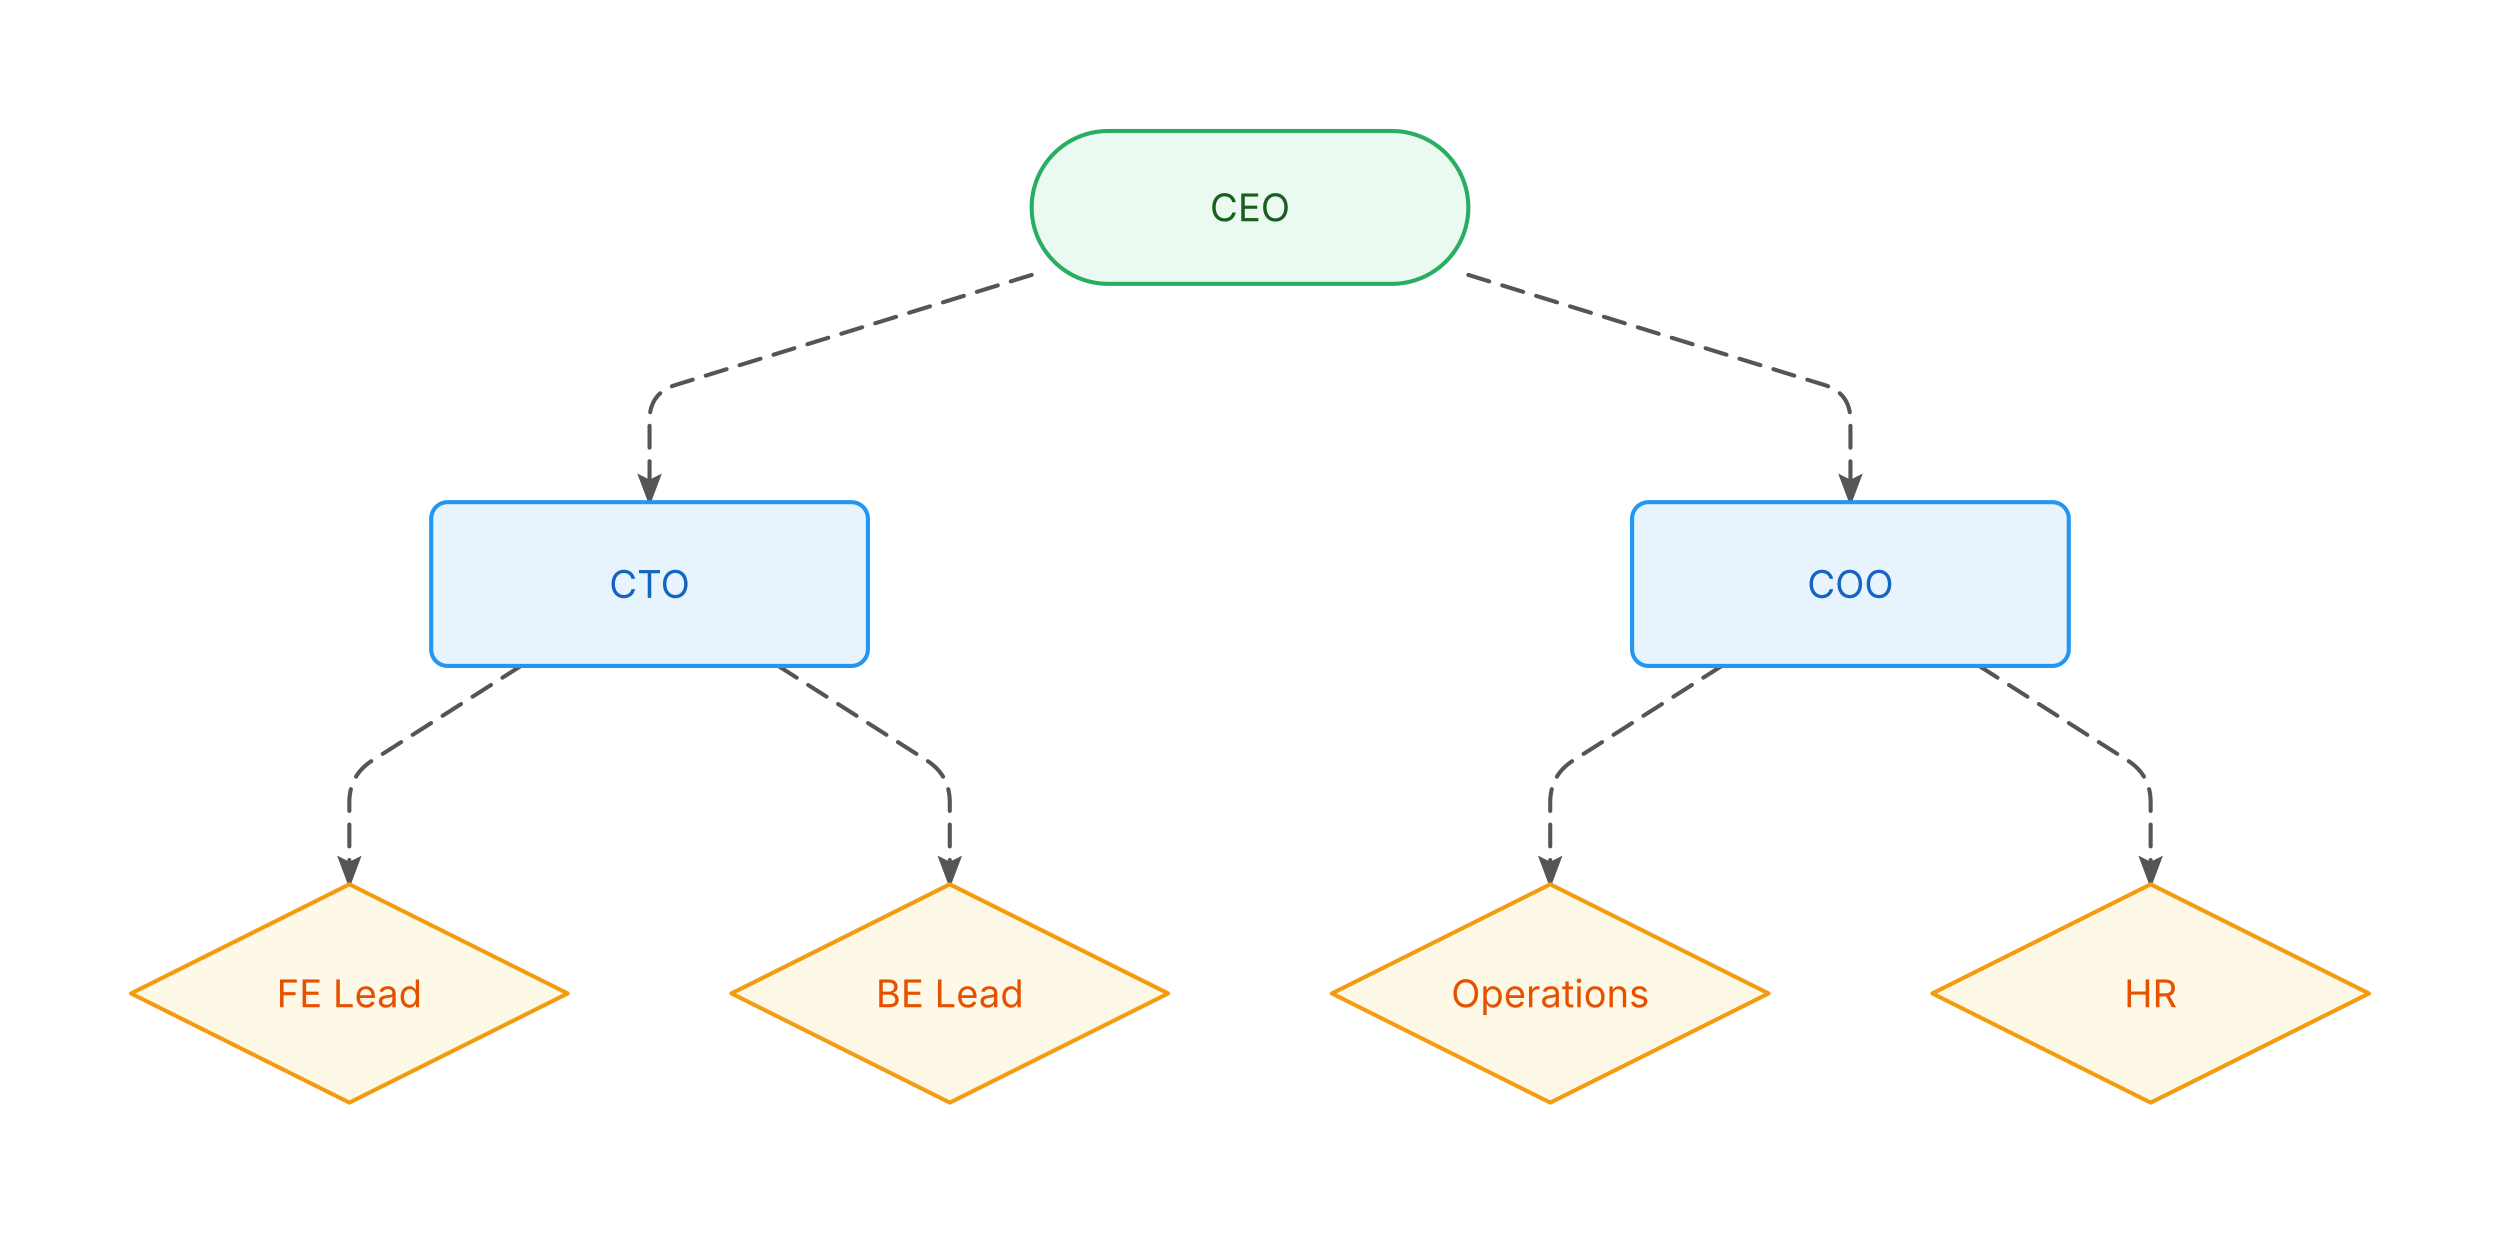
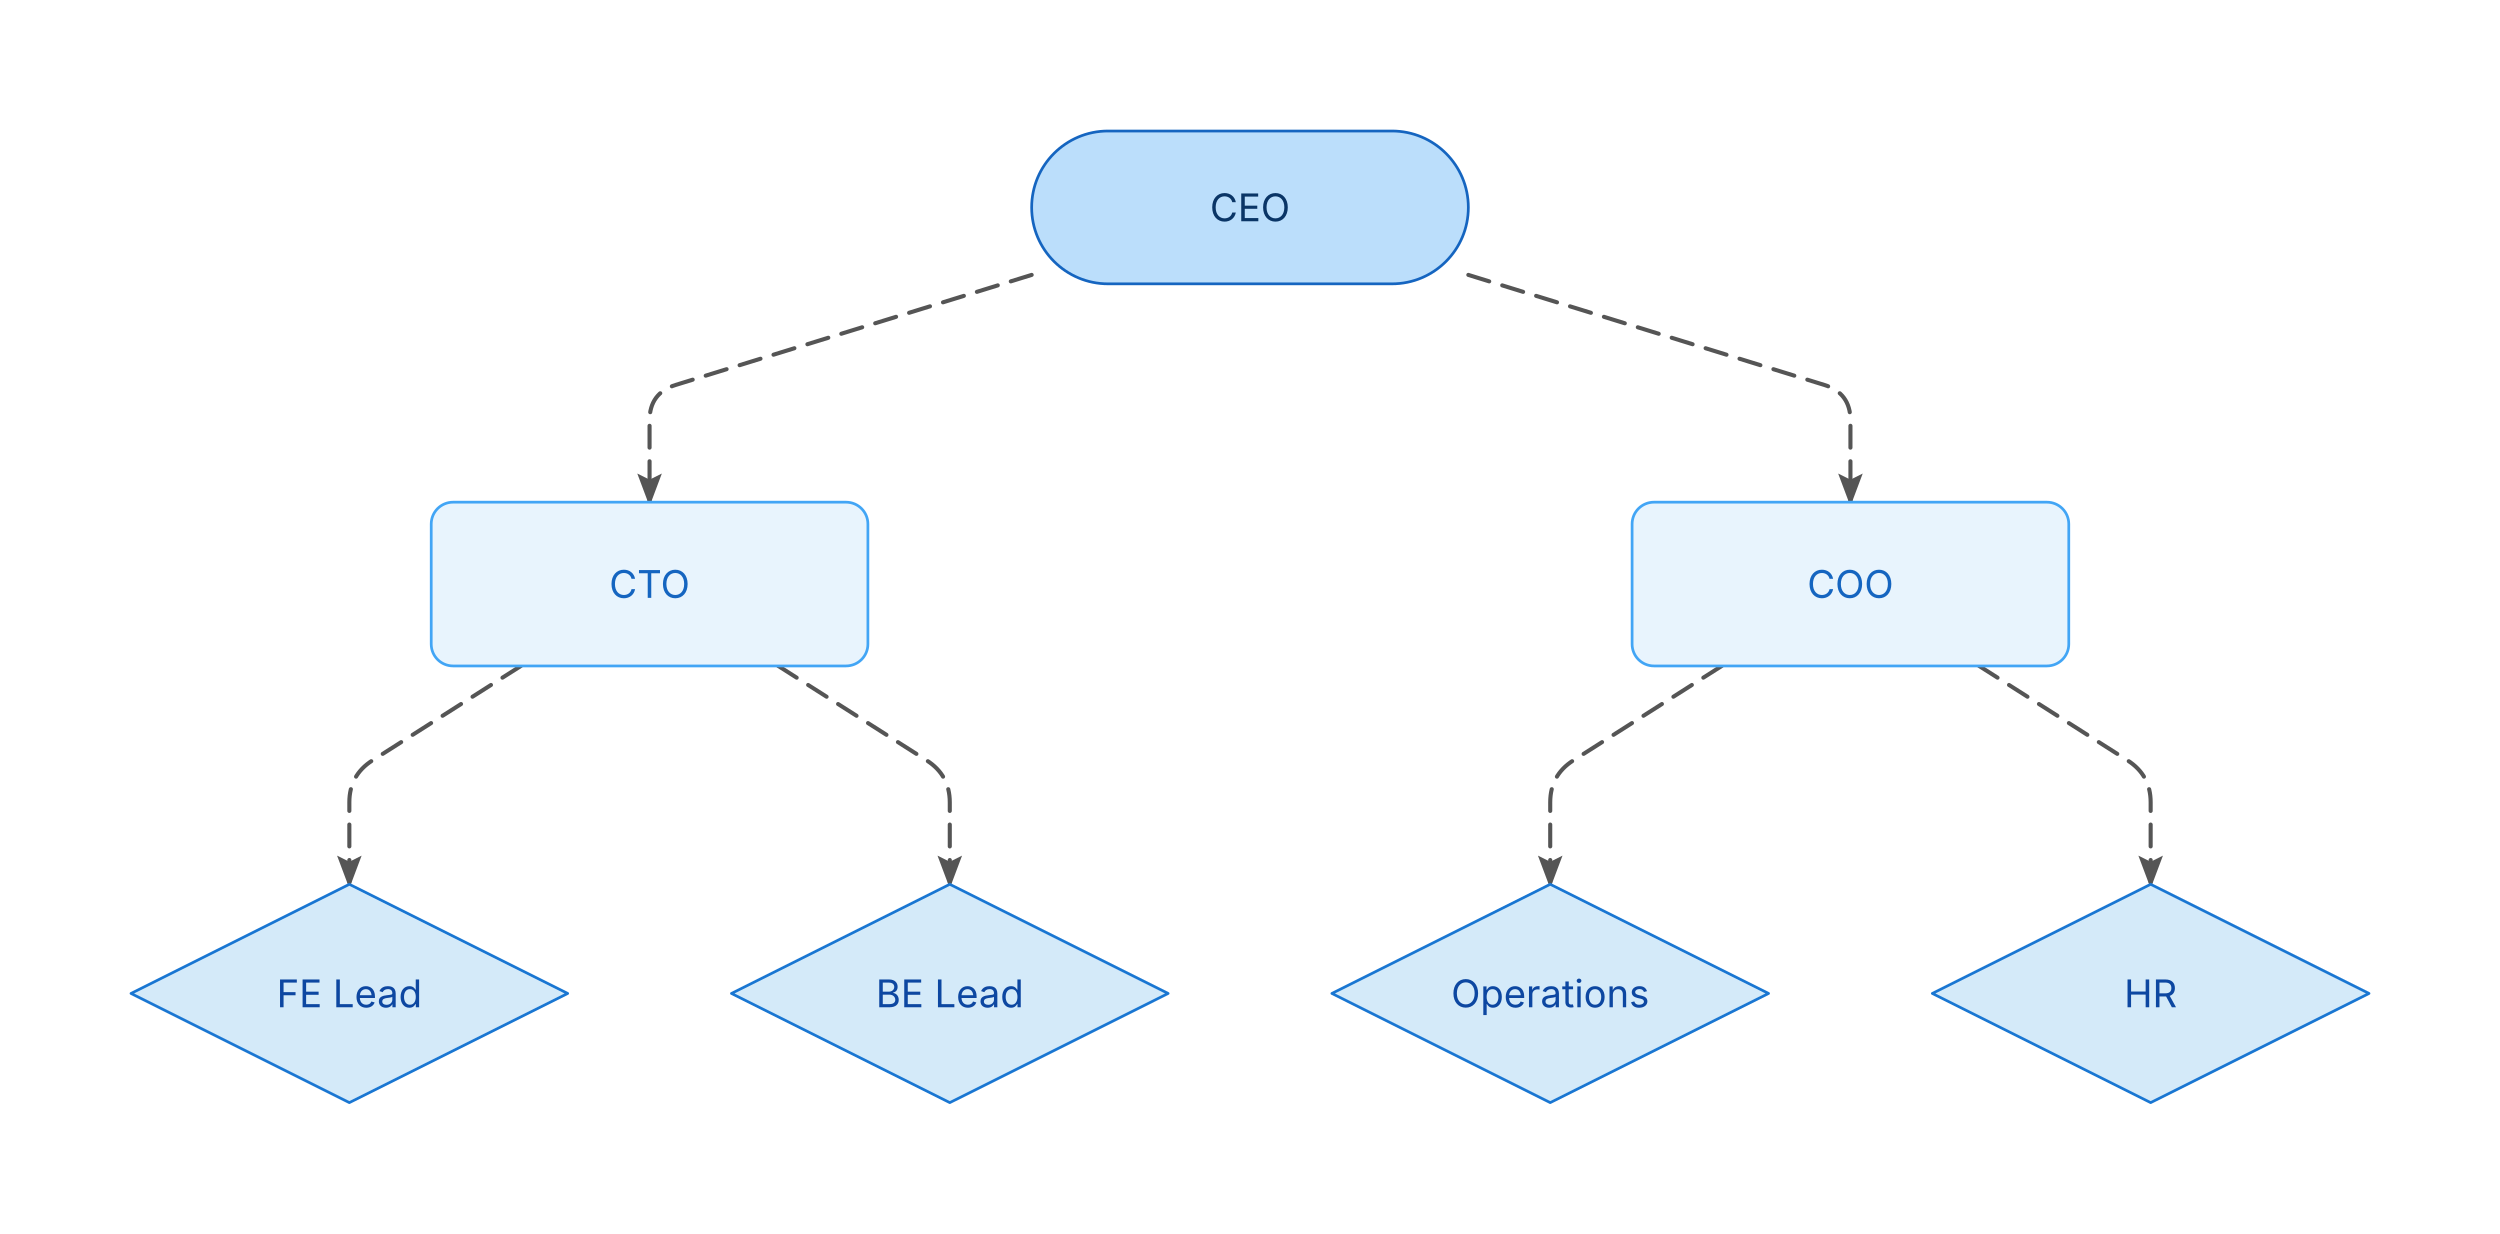
<svg xmlns="http://www.w3.org/2000/svg" width="916" height="452" viewBox="-28 -28 916 452">
  <defs>
    <marker id="fc-1-arrow" markerWidth="8" markerHeight="6" refX="7" refY="3" orient="auto" markerUnits="strokeWidth">
      <polygon points="0 0, 8 3, 0 6, 1.5 3" fill="#555555" />
    </marker>
    <style>
      @keyframes ai-fc-flow { to { stroke-dashoffset: -26; } }
      .ai-fc-edge { animation: ai-fc-flow 1.2s linear infinite; }
    </style>
  </defs>
  <g class="flowchart">
    <g class="edge" data-from="ceo" data-to="cto">
      <path d="M350,72.727 L219.554,113.047 Q210,116 210,126 L210,156" fill="none" stroke="#555555" stroke-width="1.5" stroke-linecap="round" stroke-linejoin="round" stroke-dasharray="8 5" class="ai-fc-edge" marker-end="url(#fc-1-arrow)" />
    </g>
    <g class="edge" data-from="ceo" data-to="coo">
      <path d="M510,72.727 L640.446,113.047 Q650,116 650,126 L650,156" fill="none" stroke="#555555" stroke-width="1.5" stroke-linecap="round" stroke-linejoin="round" stroke-dasharray="8 5" class="ai-fc-edge" marker-end="url(#fc-1-arrow)" />
    </g>
    <g class="edge" data-from="cto" data-to="fe_lead">
      <path d="M162.857,216 L108.437,250.631 Q100,256 100,266 L100,296" fill="none" stroke="#555555" stroke-width="1.5" stroke-linecap="round" stroke-linejoin="round" stroke-dasharray="8 5" class="ai-fc-edge" marker-end="url(#fc-1-arrow)" />
    </g>
    <g class="edge" data-from="cto" data-to="be_lead">
      <path d="M257.143,216 L311.563,250.631 Q320,256 320,266 L320,296" fill="none" stroke="#555555" stroke-width="1.5" stroke-linecap="round" stroke-linejoin="round" stroke-dasharray="8 5" class="ai-fc-edge" marker-end="url(#fc-1-arrow)" />
    </g>
    <g class="edge" data-from="coo" data-to="ops">
      <path d="M602.857,216 L548.437,250.631 Q540,256 540,266 L540,296" fill="none" stroke="#555555" stroke-width="1.5" stroke-linecap="round" stroke-linejoin="round" stroke-dasharray="8 5" class="ai-fc-edge" marker-end="url(#fc-1-arrow)" />
    </g>
    <g class="edge" data-from="coo" data-to="hr">
      <path d="M697.143,216 L751.563,250.631 Q760,256 760,266 L760,296" fill="none" stroke="#555555" stroke-width="1.5" stroke-linecap="round" stroke-linejoin="round" stroke-dasharray="8 5" class="ai-fc-edge" marker-end="url(#fc-1-arrow)" />
    </g>
    <g class="node node-terminal" data-id="ceo">
-       <rect x="350" y="20" width="160" height="56" rx="28" ry="28" fill="#eafaf1" stroke="#27ae60" stroke-width="1.5" />
-       <text x="430" y="48" text-anchor="middle" dominant-baseline="middle" font-family="Inter, system-ui, -apple-system, sans-serif" font-size="14" fill="#1b5e20">CEO</text>
+       <rect x="350" y="20" width="160" height="56" rx="28" ry="28" fill="#bbdefb" stroke="#1565c0" stroke-width="1" />
+       <text x="430" y="48" text-anchor="middle" dominant-baseline="middle" font-family="Inter, system-ui, -apple-system, sans-serif" font-size="14" fill="#0a3566">CEO</text>
    </g>
    <g class="node node-process" data-id="cto">
-       <rect x="130" y="156" width="160" height="60" rx="6" ry="6" fill="#e8f4fd" stroke="#2196f3" stroke-width="1.5" />
+       <rect x="130" y="156" width="160" height="60" rx="8" ry="8" fill="#e8f4fd" stroke="#42a5f5" stroke-width="1" />
      <text x="210" y="186" text-anchor="middle" dominant-baseline="middle" font-family="Inter, system-ui, -apple-system, sans-serif" font-size="14" fill="#1565c0">CTO</text>
    </g>
    <g class="node node-process" data-id="coo">
-       <rect x="570" y="156" width="160" height="60" rx="6" ry="6" fill="#e8f4fd" stroke="#2196f3" stroke-width="1.5" />
+       <rect x="570" y="156" width="160" height="60" rx="8" ry="8" fill="#e8f4fd" stroke="#42a5f5" stroke-width="1" />
      <text x="650" y="186" text-anchor="middle" dominant-baseline="middle" font-family="Inter, system-ui, -apple-system, sans-serif" font-size="14" fill="#1565c0">COO</text>
    </g>
    <g class="node node-decision" data-id="fe_lead">
-       <polygon points="100,296 180,336 100,376 20,336" fill="#fef9e7" stroke="#f39c12" stroke-width="1.5" stroke-linejoin="round" />
-       <text x="100" y="336" text-anchor="middle" dominant-baseline="middle" font-family="Inter, system-ui, -apple-system, sans-serif" font-size="14" fill="#e65100">FE Lead</text>
+       <polygon points="100,296 180,336 100,376 20,336" fill="#d4eaf9" stroke="#1976d2" stroke-width="1" stroke-linejoin="round" />
+       <text x="100" y="336" text-anchor="middle" dominant-baseline="middle" font-family="Inter, system-ui, -apple-system, sans-serif" font-size="14" fill="#0d47a1">FE Lead</text>
    </g>
    <g class="node node-decision" data-id="be_lead">
-       <polygon points="320,296 400,336 320,376 240,336" fill="#fef9e7" stroke="#f39c12" stroke-width="1.5" stroke-linejoin="round" />
-       <text x="320" y="336" text-anchor="middle" dominant-baseline="middle" font-family="Inter, system-ui, -apple-system, sans-serif" font-size="14" fill="#e65100">BE Lead</text>
+       <polygon points="320,296 400,336 320,376 240,336" fill="#d4eaf9" stroke="#1976d2" stroke-width="1" stroke-linejoin="round" />
+       <text x="320" y="336" text-anchor="middle" dominant-baseline="middle" font-family="Inter, system-ui, -apple-system, sans-serif" font-size="14" fill="#0d47a1">BE Lead</text>
    </g>
    <g class="node node-decision" data-id="ops">
-       <polygon points="540,296 620,336 540,376 460,336" fill="#fef9e7" stroke="#f39c12" stroke-width="1.5" stroke-linejoin="round" />
-       <text x="540" y="336" text-anchor="middle" dominant-baseline="middle" font-family="Inter, system-ui, -apple-system, sans-serif" font-size="14" fill="#e65100">Operations</text>
+       <polygon points="540,296 620,336 540,376 460,336" fill="#d4eaf9" stroke="#1976d2" stroke-width="1" stroke-linejoin="round" />
+       <text x="540" y="336" text-anchor="middle" dominant-baseline="middle" font-family="Inter, system-ui, -apple-system, sans-serif" font-size="14" fill="#0d47a1">Operations</text>
    </g>
    <g class="node node-decision" data-id="hr">
-       <polygon points="760,296 840,336 760,376 680,336" fill="#fef9e7" stroke="#f39c12" stroke-width="1.5" stroke-linejoin="round" />
-       <text x="760" y="336" text-anchor="middle" dominant-baseline="middle" font-family="Inter, system-ui, -apple-system, sans-serif" font-size="14" fill="#e65100">HR</text>
+       <polygon points="760,296 840,336 760,376 680,336" fill="#d4eaf9" stroke="#1976d2" stroke-width="1" stroke-linejoin="round" />
+       <text x="760" y="336" text-anchor="middle" dominant-baseline="middle" font-family="Inter, system-ui, -apple-system, sans-serif" font-size="14" fill="#0d47a1">HR</text>
    </g>
  </g>
</svg>
